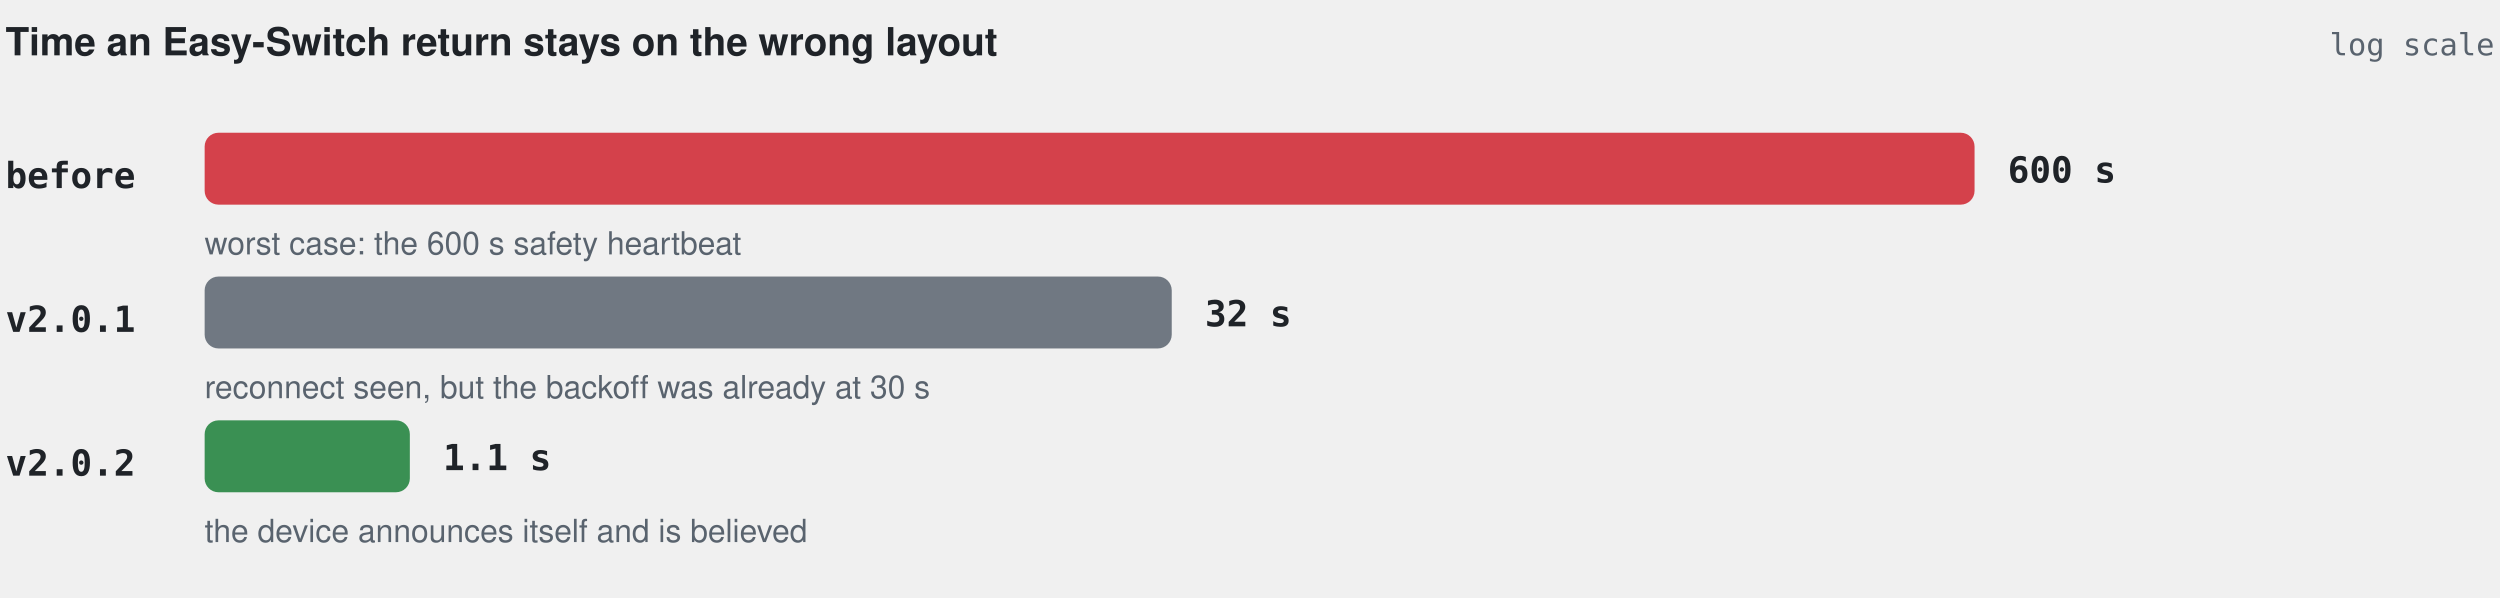
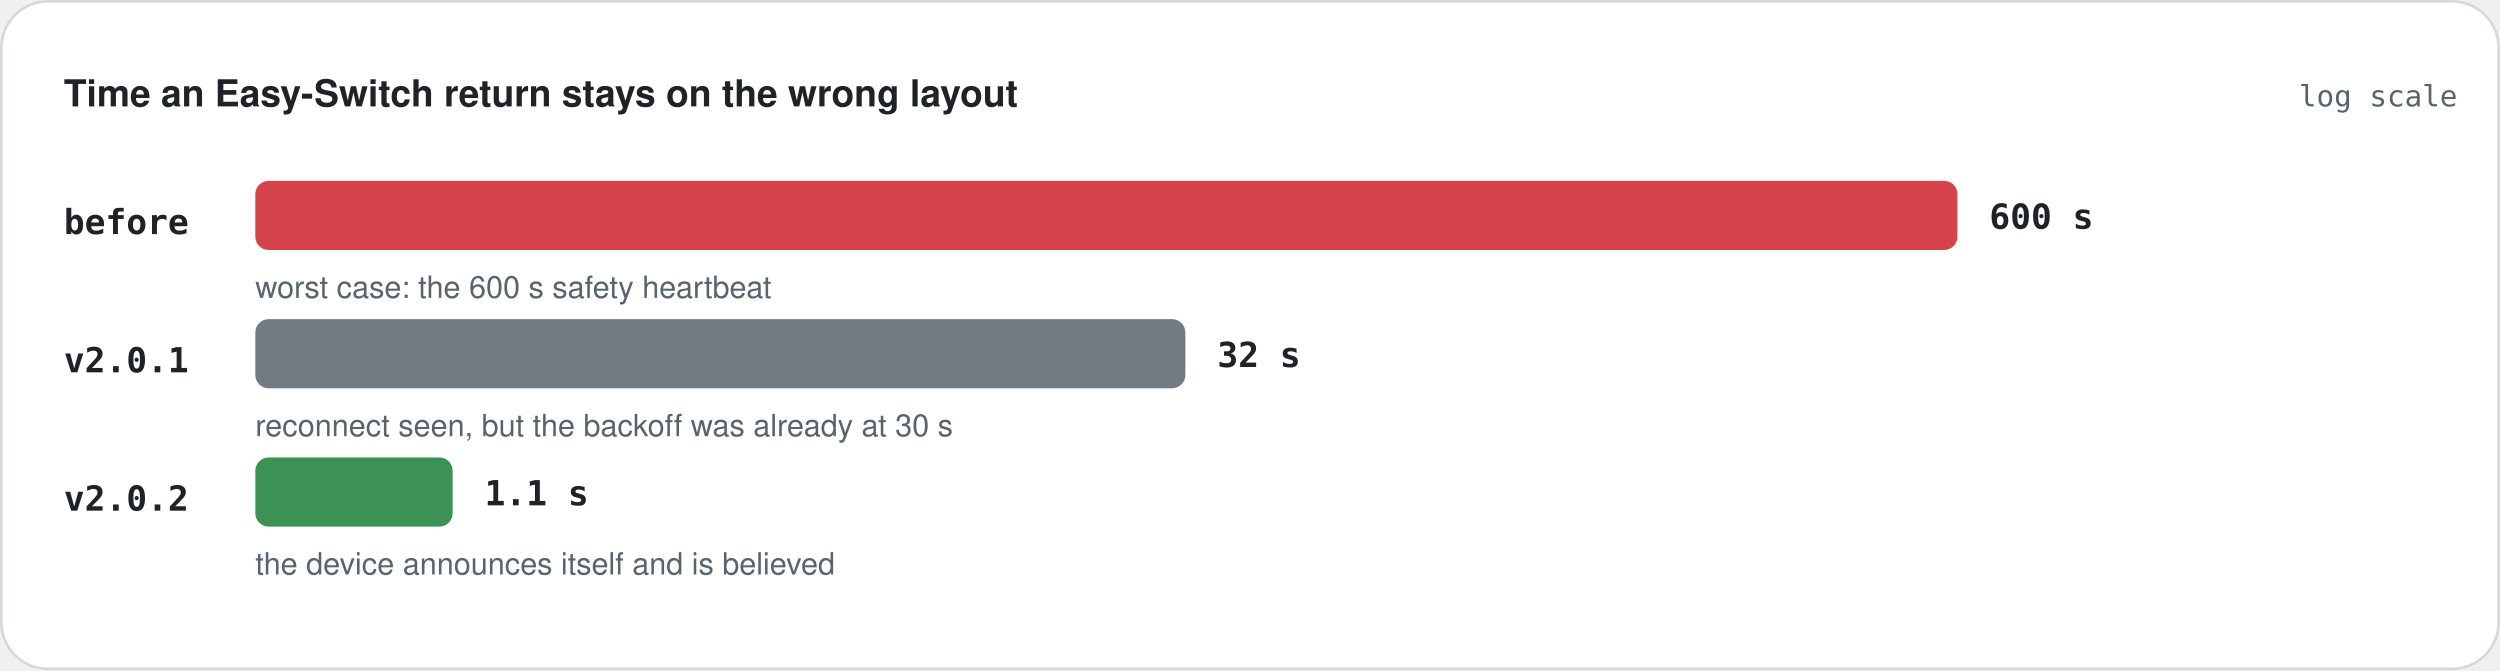
- <svg xmlns="http://www.w3.org/2000/svg" viewBox="0 0 904 216" width="904" height="216" role="img">
+ <svg xmlns="http://www.w3.org/2000/svg" viewBox="0 0 940 252" width="940" height="252" role="img" aria-labelledby="latt latd">
+   <style>@keyframes latb0{0%{width:0px}2.222%{width:0px}10%{width:640.0px}100%{width:640.0px}}.latb0{animation:latb0 18s linear infinite}@keyframes latb1{0%{width:0px}6.667%{width:0px}14.444%{width:349.7px}100%{width:349.7px}}.latb1{animation:latb1 18s linear infinite}@keyframes latb2{0%{width:0px}11.111%{width:0px}18.889%{width:74.2px}100%{width:74.2px}}.latb2{animation:latb2 18s linear infinite}@media (prefers-reduced-motion:reduce){*{animation:none!important}}</style>
  <defs>
-     <marker id="head" viewBox="0 0 10 10" refX="9" refY="5" markerWidth="6" markerHeight="6" orient="auto-start-reverse">
-       <path d="M 0 0 L 10 5 L 0 10 z" fill="#59636e" />
+     <marker id="latarrow" viewBox="0 0 10 10" refX="8.5" refY="5" markerWidth="7" markerHeight="7" orient="auto-start-reverse">
+       <path d="M0 0 L10 5 L0 10 z" fill="#0969da" />
    </marker>
  </defs>
-   <g transform="translate(2,2)">
+   <rect width="940" height="252" rx="18" fill="#ffffff" />
+   <rect x=".5" y=".5" width="939" height="251" rx="17.5" fill="none" stroke="#d1d9e0" />
+   <g transform="translate(24,22)">
    <text x="0" y="18" fill="#1f2328" font-family="-apple-system,BlinkMacSystemFont,Segoe UI,Helvetica,Arial,sans-serif" font-size="14" font-weight="600" text-anchor="start" opacity="1.0">Time an Easy-Switch return stays on the wrong layout</text>
    <text x="900" y="18" fill="#59636e" font-family="ui-monospace,SFMono-Regular,SF Mono,Menlo,Consolas,monospace" font-size="11" font-weight="400" text-anchor="end" opacity="1.0">log scale</text>
    <text x="0" y="66" fill="#1f2328" font-family="ui-monospace,SFMono-Regular,SF Mono,Menlo,Consolas,monospace" font-size="13" font-weight="600" text-anchor="start" opacity="1.0">before</text>
-     <rect x="72" y="46" width="640.0" height="26" rx="5" fill="#cf222e" opacity="0.85" />
+     <rect x="72" y="46" width="640.0" height="26" rx="5" fill="#cf222e" opacity="0.85" class="latb0" />
    <text x="724.0" y="64" fill="#1f2328" font-family="ui-monospace,SFMono-Regular,SF Mono,Menlo,Consolas,monospace" font-size="13" font-weight="600" text-anchor="start" opacity="1.0">600 s</text>
    <text x="72" y="90" fill="#59636e" font-family="-apple-system,BlinkMacSystemFont,Segoe UI,Helvetica,Arial,sans-serif" font-size="11.5" font-weight="400" text-anchor="start" opacity="1.0">worst case: the 600 s safety heartbeat</text>
    <text x="0" y="118" fill="#1f2328" font-family="ui-monospace,SFMono-Regular,SF Mono,Menlo,Consolas,monospace" font-size="13" font-weight="600" text-anchor="start" opacity="1.0">v2.0.1</text>
-     <rect x="72" y="98" width="349.7" height="26" rx="5" fill="#59636e" opacity="0.85" />
+     <rect x="72" y="98" width="349.7" height="26" rx="5" fill="#59636e" opacity="0.85" class="latb1" />
    <text x="433.728" y="116" fill="#1f2328" font-family="ui-monospace,SFMono-Regular,SF Mono,Menlo,Consolas,monospace" font-size="13" font-weight="600" text-anchor="start" opacity="1.0">32 s</text>
    <text x="72" y="142" fill="#59636e" font-family="-apple-system,BlinkMacSystemFont,Segoe UI,Helvetica,Arial,sans-serif" font-size="11.5" font-weight="400" text-anchor="start" opacity="1.0">reconnect seen, but the backoff was already at 30 s</text>
    <text x="0" y="170" fill="#1f2328" font-family="ui-monospace,SFMono-Regular,SF Mono,Menlo,Consolas,monospace" font-size="13" font-weight="600" text-anchor="start" opacity="1.0">v2.0.2</text>
-     <rect x="72" y="150" width="74.2" height="26" rx="5" fill="#1a7f37" opacity="0.85" />
+     <rect x="72" y="150" width="74.2" height="26" rx="5" fill="#1a7f37" opacity="0.85" class="latb2" />
    <text x="158.21" y="168" fill="#1f2328" font-family="ui-monospace,SFMono-Regular,SF Mono,Menlo,Consolas,monospace" font-size="13" font-weight="600" text-anchor="start" opacity="1.0">1.1 s</text>
    <text x="72" y="194" fill="#59636e" font-family="-apple-system,BlinkMacSystemFont,Segoe UI,Helvetica,Arial,sans-serif" font-size="11.5" font-weight="400" text-anchor="start" opacity="1.0">the device announces itself and is believed</text>
  </g>
</svg>
